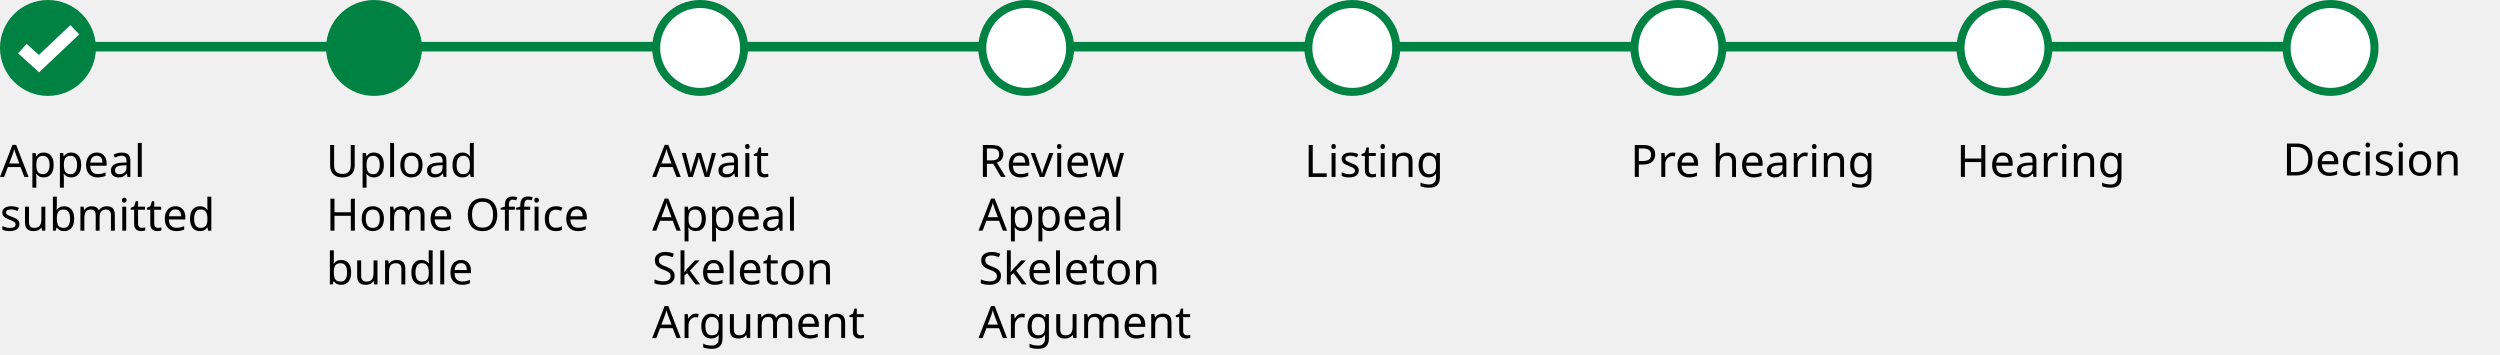
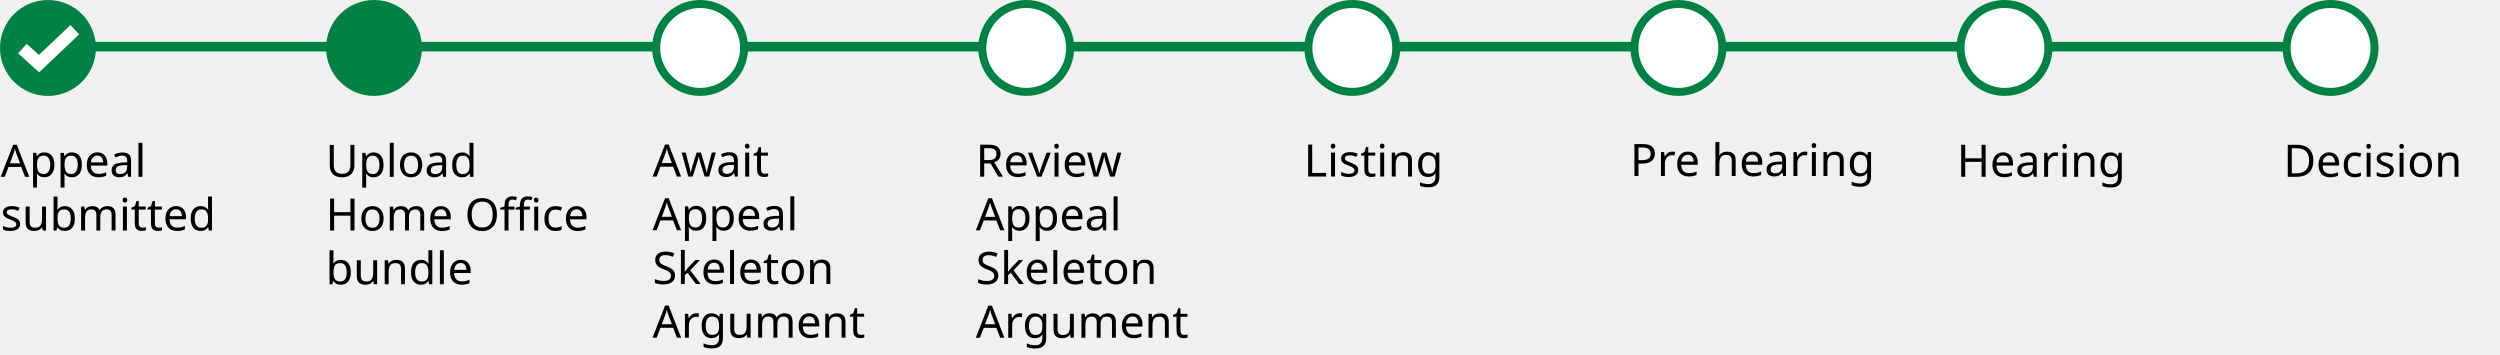
<svg xmlns="http://www.w3.org/2000/svg" version="1.1" id="Layer_1" x="0px" y="0px" width="782px" height="110.9px" viewBox="0 0 782 110.9" style="enable-background:new 0 0 782 110.9;" xml:space="preserve">
  <style type="text/css">
- 	.st0{fill-rule:evenodd;clip-rule:evenodd;fill:#F3F2F1;}
- 	.st1{fill:none;stroke:#008242;stroke-width:3;stroke-miterlimit:10;}
- 	.st2{fill:#008242;}
- 	.st3{fill:#FFFFFF;}
- 	.st4{fill:none;stroke:#FFFFFF;stroke-width:4;stroke-miterlimit:10;}
- 	.st5{fill:#F3F2F1;}
+ 	.st0{fill:#F3F2F1;}
+ 	.st1{fill-rule:evenodd;clip-rule:evenodd;fill:#F3F2F1;}
+ 	.st2{fill:none;stroke:#008242;stroke-width:3;stroke-miterlimit:10;}
+ 	.st3{fill:#008242;}
+ 	.st4{fill:#FFFFFF;}
+ 	.st5{fill:none;stroke:#FFFFFF;stroke-width:4;stroke-miterlimit:10;}
	.st6{fill:#1D70B8;}
- 	.st7{fill:none;}
- 	.st8{font-family:'ArialMT';}
- 	.st9{font-size:14px;}
- 	.st10{font-family:'Arial-BoldMT';}
- 	.st11{fill:#F8F8F8;}
- 	.st12{fill:#FFFFFF;stroke:#979797;stroke-width:3;}
- 	.st13{fill:#D7D7D7;}
- 	.st14{fill:none;stroke:#979797;}
- 	.st15{fill:none;stroke:#979797;stroke-linecap:square;}
- 	.st16{fill:#C9E1F1;}
- 	.st17{fill:#FFFFFF;stroke:#000000;stroke-width:3;}
- 	.st18{fill:none;stroke:#FF0000;stroke-width:2;}
- 	.st19{fill:#9B9B9B;}
- 	.st20{fill-rule:evenodd;clip-rule:evenodd;fill:#D8D8D8;}
- 	.st21{fill:#FFFFFF;stroke:#9B9B9B;}
- 	.st22{fill:none;stroke:#9B9B9B;}
- 	.st23{fill:#FFFFFF;stroke:#FF0000;stroke-width:2;}
- 	.st24{fill-rule:evenodd;clip-rule:evenodd;fill:#F8E71C;}
- 	.st25{fill-rule:evenodd;clip-rule:evenodd;}
- 	.st26{fill:none;stroke:#FFFFFF;stroke-width:4;stroke-linecap:square;}
- 	.st27{fill-rule:evenodd;clip-rule:evenodd;fill:#FFFFFF;}
- 	.st28{fill-rule:evenodd;clip-rule:evenodd;fill:#00703C;}
- 	.st29{fill:#B10E1E;}
- 	.st30{fill-rule:evenodd;clip-rule:evenodd;fill:#B10E1E;}
- 	.st31{fill-rule:evenodd;clip-rule:evenodd;fill:#B10E1E;stroke:#979797;}
- 	.st32{fill-rule:evenodd;clip-rule:evenodd;fill:#D0021B;}
+ 	.st7{fill:#F8F8F8;}
+ 	.st8{fill:#FFFFFF;stroke:#979797;stroke-width:3;}
+ 	.st9{fill:#D7D7D7;}
+ 	.st10{fill:none;stroke:#979797;}
+ 	.st11{fill:none;stroke:#979797;stroke-linecap:square;}
+ 	.st12{fill:#C9E1F1;}
+ 	.st13{fill:#FFFFFF;stroke:#000000;stroke-width:3;}
+ 	.st14{fill:none;stroke:#FF0000;stroke-width:2;}
+ 	.st15{fill:#9B9B9B;}
+ 	.st16{fill-rule:evenodd;clip-rule:evenodd;fill:#D8D8D8;}
+ 	.st17{fill:#FFFFFF;stroke:#9B9B9B;}
+ 	.st18{fill:none;stroke:#9B9B9B;}
+ 	.st19{fill:#FFFFFF;stroke:#FF0000;stroke-width:2;}
+ 	.st20{fill-rule:evenodd;clip-rule:evenodd;fill:#F8E71C;}
+ 	.st21{fill-rule:evenodd;clip-rule:evenodd;}
+ 	.st22{fill:none;stroke:#FFFFFF;stroke-width:4;stroke-linecap:square;}
+ 	.st23{fill-rule:evenodd;clip-rule:evenodd;fill:#FFFFFF;}
+ 	.st24{fill-rule:evenodd;clip-rule:evenodd;fill:#00703C;}
+ 	.st25{fill:#B10E1E;}
+ 	.st26{fill-rule:evenodd;clip-rule:evenodd;fill:#B10E1E;}
+ 	.st27{fill-rule:evenodd;clip-rule:evenodd;fill:#B10E1E;stroke:#979797;}
+ 	.st28{fill-rule:evenodd;clip-rule:evenodd;fill:#D0021B;}
+ 	.st29{fill:none;stroke:#DF0A15;stroke-miterlimit:10;}
+ 	.st30{fill:none;}
+ 	.st31{font-family:'ArialMT';}
+ 	.st32{font-size:14px;}
+ 	.st33{font-family:'Arial-BoldMT';}
+ 	.st34{fill:#F7931E;}
</style>
-   <line class="st1" x1="15" y1="14.6" x2="729" y2="14.6" />
+   <line class="st2" x1="15" y1="14.6" x2="729" y2="14.6" />
  <g>
-     <circle class="st2" cx="15" cy="15" r="15" />
+     <circle class="st3" cx="15" cy="15" r="15" />
  </g>
-   <polyline class="st4" points="7,15.2 12.2,19.9 23.4,9.3 " />
+   <polyline class="st5" points="7,15.2 12.2,19.9 23.4,9.3 " />
  <g>
-     <circle class="st2" cx="117" cy="15" r="15" />
+     <circle class="st3" cx="117" cy="15" r="15" />
  </g>
  <g>
-     <circle class="st3" cx="219" cy="15" r="13.8" />
+     <circle class="st4" cx="219" cy="15" r="13.8" />
    <g>
-       <path class="st2" d="M219,2.5c6.9,0,12.5,5.6,12.5,12.5s-5.6,12.5-12.5,12.5s-12.5-5.6-12.5-12.5S212.1,2.5,219,2.5 M219,0    c-8.3,0-15,6.7-15,15c0,8.3,6.7,15,15,15c8.3,0,15-6.7,15-15C234,6.7,227.3,0,219,0L219,0z" />
+       <path class="st3" d="M219,2.5c6.9,0,12.5,5.6,12.5,12.5s-5.6,12.5-12.5,12.5s-12.5-5.6-12.5-12.5S212.1,2.5,219,2.5 M219,0    c-8.3,0-15,6.7-15,15c0,8.3,6.7,15,15,15c8.3,0,15-6.7,15-15C234,6.7,227.3,0,219,0L219,0z" />
    </g>
  </g>
  <g>
-     <circle class="st3" cx="321" cy="15" r="13.8" />
+     <circle class="st4" cx="321" cy="15" r="13.8" />
    <g>
-       <path class="st2" d="M321,2.5c6.9,0,12.5,5.6,12.5,12.5s-5.6,12.5-12.5,12.5s-12.5-5.6-12.5-12.5S314.1,2.5,321,2.5 M321,0    c-8.3,0-15,6.7-15,15c0,8.3,6.7,15,15,15c8.3,0,15-6.7,15-15C336,6.7,329.3,0,321,0L321,0z" />
+       <path class="st3" d="M321,2.5c6.9,0,12.5,5.6,12.5,12.5s-5.6,12.5-12.5,12.5s-12.5-5.6-12.5-12.5S314.1,2.5,321,2.5 M321,0    c-8.3,0-15,6.7-15,15c0,8.3,6.7,15,15,15c8.3,0,15-6.7,15-15C336,6.7,329.3,0,321,0L321,0z" />
    </g>
  </g>
  <g>
-     <circle class="st3" cx="423" cy="15" r="13.8" />
+     <circle class="st4" cx="423" cy="15" r="13.8" />
    <g>
-       <path class="st2" d="M423,2.5c6.9,0,12.5,5.6,12.5,12.5s-5.6,12.5-12.5,12.5s-12.5-5.6-12.5-12.5S416.1,2.5,423,2.5 M423,0    c-8.3,0-15,6.7-15,15s6.7,15,15,15s15-6.7,15-15S431.3,0,423,0L423,0z" />
+       <path class="st3" d="M423,2.5c6.9,0,12.5,5.6,12.5,12.5s-5.6,12.5-12.5,12.5s-12.5-5.6-12.5-12.5S416.1,2.5,423,2.5 M423,0    c-8.3,0-15,6.7-15,15c0,8.3,6.7,15,15,15s15-6.7,15-15C438,6.7,431.3,0,423,0L423,0z" />
    </g>
  </g>
  <g>
-     <circle class="st3" cx="525" cy="15" r="13.8" />
+     <circle class="st4" cx="525" cy="15" r="13.8" />
    <g>
-       <path class="st2" d="M525,2.5c6.9,0,12.5,5.6,12.5,12.5s-5.6,12.5-12.5,12.5s-12.5-5.6-12.5-12.5S518.1,2.5,525,2.5 M525,0    c-8.3,0-15,6.7-15,15s6.7,15,15,15s15-6.7,15-15S533.3,0,525,0L525,0z" />
+       <path class="st3" d="M525,2.5c6.9,0,12.5,5.6,12.5,12.5s-5.6,12.5-12.5,12.5s-12.5-5.6-12.5-12.5S518.1,2.5,525,2.5 M525,0    c-8.3,0-15,6.7-15,15c0,8.3,6.7,15,15,15s15-6.7,15-15C540,6.7,533.3,0,525,0L525,0z" />
    </g>
  </g>
  <g>
-     <circle class="st3" cx="627" cy="15" r="13.8" />
+     <circle class="st4" cx="627" cy="15" r="13.8" />
    <g>
-       <path class="st2" d="M627,2.5c6.9,0,12.5,5.6,12.5,12.5s-5.6,12.5-12.5,12.5s-12.5-5.6-12.5-12.5S620.1,2.5,627,2.5 M627,0    c-8.3,0-15,6.7-15,15c0,8.3,6.7,15,15,15s15-6.7,15-15C642,6.7,635.3,0,627,0L627,0z" />
+       <path class="st3" d="M627,2.5c6.9,0,12.5,5.6,12.5,12.5s-5.6,12.5-12.5,12.5s-12.5-5.6-12.5-12.5S620.1,2.5,627,2.5 M627,0    c-8.3,0-15,6.7-15,15c0,8.3,6.7,15,15,15s15-6.7,15-15C642,6.7,635.3,0,627,0L627,0z" />
    </g>
  </g>
  <g>
-     <circle class="st3" cx="729" cy="15" r="13.8" />
+     <circle class="st4" cx="729" cy="15" r="13.8" />
    <g>
-       <path class="st2" d="M729,2.5c6.9,0,12.5,5.6,12.5,12.5s-5.6,12.5-12.5,12.5s-12.5-5.6-12.5-12.5S722.1,2.5,729,2.5 M729,0    c-8.3,0-15,6.7-15,15c0,8.3,6.7,15,15,15s15-6.7,15-15C744,6.7,737.3,0,729,0L729,0z" />
+       <path class="st3" d="M729,2.5c6.9,0,12.5,5.6,12.5,12.5s-5.6,12.5-12.5,12.5s-12.5-5.6-12.5-12.5S722.1,2.5,729,2.5 M729,0    c-8.3,0-15,6.7-15,15c0,8.3,6.7,15,15,15s15-6.7,15-15C744,6.7,737.3,0,729,0L729,0z" />
    </g>
  </g>
-   <rect y="45.3" class="st7" width="64.8" height="27.4" />
-   <text transform="matrix(1 0 0 1 -5.817729e-04 55.3533)">
-     <tspan x="0" y="0" class="st8 st9">Appeal </tspan>
-     <tspan x="0" y="16.8" class="st8 st9">submitted</tspan>
-   </text>
-   <rect x="102" y="45.3" class="st7" width="85" height="44.2" />
-   <text transform="matrix(1 0 0 1 102.0002 55.3533)">
-     <tspan x="0" y="0" class="st10 st9">Upload </tspan>
-     <tspan x="0" y="16.8" class="st10 st9">Home Office </tspan>
-     <tspan x="0" y="33.6" class="st10 st9">bundle</tspan>
-   </text>
-   <rect x="204" y="45.3" class="st7" width="70.7" height="62.7" />
-   <text transform="matrix(1 0 0 1 204.0004 55.3538)">
-     <tspan x="0" y="0" class="st8 st9">A</tspan>
-     <tspan x="9.1" y="0" class="st8 st9">wait </tspan>
-     <tspan x="0" y="16.8" class="st8 st9">Appeal </tspan>
-     <tspan x="0" y="33.6" class="st8 st9">Skeleton </tspan>
-     <tspan x="0" y="50.4" class="st8 st9">Argument</tspan>
-   </text>
-   <rect x="306.1" y="45.3" class="st7" width="67.7" height="62.7" />
-   <text transform="matrix(1 0 0 1 306.0812 55.3533)">
-     <tspan x="0" y="0" class="st8 st9">Review </tspan>
-     <tspan x="0" y="16.8" class="st8 st9">Appeal </tspan>
-     <tspan x="0" y="33.6" class="st8 st9">Skeleton </tspan>
-     <tspan x="0" y="50.4" class="st8 st9">Argument</tspan>
-   </text>
-   <rect x="408" y="45.3" class="st7" width="47.1" height="12.1" />
-   <text transform="matrix(1 0 0 1 408.0004 55.3533)" class="st8 st9">Listing</text>
-   <rect x="510" y="45.3" class="st7" width="82" height="10.6" />
-   <text transform="matrix(1 0 0 1 510.0004 55.3533)" class="st8 st9">Pre hearing</text>
-   <rect x="612" y="45.3" class="st7" width="53" height="12.1" />
-   <text transform="matrix(1 0 0 1 612.0004 55.3533)" class="st8 st9">Hearing</text>
-   <rect x="714" y="44.9" class="st7" width="69.3" height="11.1" />
-   <text transform="matrix(1 0 0 1 714.0004 54.8926)" class="st8 st9">Decision</text>
+   <g>
+     <rect x="0.2" y="45.3" class="st30" width="76.9" height="73.3" />
+     <text transform="matrix(1 0 0 1 0.2113 55.3078)">
+       <tspan x="0" y="0" class="st31 st32">Appeal</tspan>
+       <tspan x="0" y="16.8" class="st31 st32">submitted</tspan>
+     </text>
+     <rect x="101.9" y="45.3" class="st30" width="99" height="56.5" />
+     <text transform="matrix(1 0 0 1 101.8901 55.3178)">
+       <tspan x="0" y="0" class="st33 st32">Upload</tspan>
+       <tspan x="0" y="16.8" class="st33 st32">Home Office</tspan>
+       <tspan x="0" y="33.6" class="st33 st32">bundle</tspan>
+     </text>
+     <rect x="204.1" y="45.2" class="st30" width="99" height="75.7" />
+     <text transform="matrix(1 0 0 1 204.1168 55.2322)">
+       <tspan x="0" y="0" class="st31 st32">Await </tspan>
+       <tspan x="0" y="16.8" class="st31 st32">Appeal</tspan>
+       <tspan x="0" y="33.6" class="st31 st32">Skeleton</tspan>
+       <tspan x="0" y="50.4" class="st31 st32">Argument </tspan>
+     </text>
+     <rect x="305.2" y="45.2" class="st30" width="99" height="75.7" />
+     <text transform="matrix(1 0 0 1 305.239 55.2527)">
+       <tspan x="0" y="0" class="st31 st32">Review</tspan>
+       <tspan x="0" y="16.8" class="st31 st32">Appeal</tspan>
+       <tspan x="0" y="33.6" class="st31 st32">Skeleton </tspan>
+       <tspan x="0" y="50.4" class="st31 st32">Argument</tspan>
+     </text>
+     <rect x="407.8" y="45.2" class="st30" width="99" height="75.7" />
+     <text transform="matrix(1 0 0 1 407.8312 55.2276)" class="st31 st32">Listing</text>
+     <rect x="509.9" y="45" class="st30" width="99" height="75.7" />
+     <text transform="matrix(1 0 0 1 509.8882 55.0584)" class="st31 st32">Pre hearing</text>
+     <rect x="612.1" y="45.3" class="st30" width="99" height="75.7" />
+     <text transform="matrix(1 0 0 1 612.1003 55.2931)" class="st31 st32">Hearing</text>
+     <rect x="714.3" y="45.3" class="st30" width="99" height="75.7" />
+     <text transform="matrix(1 0 0 1 714.2531 55.3038)" class="st31 st32">Decision</text>
+   </g>
</svg>
